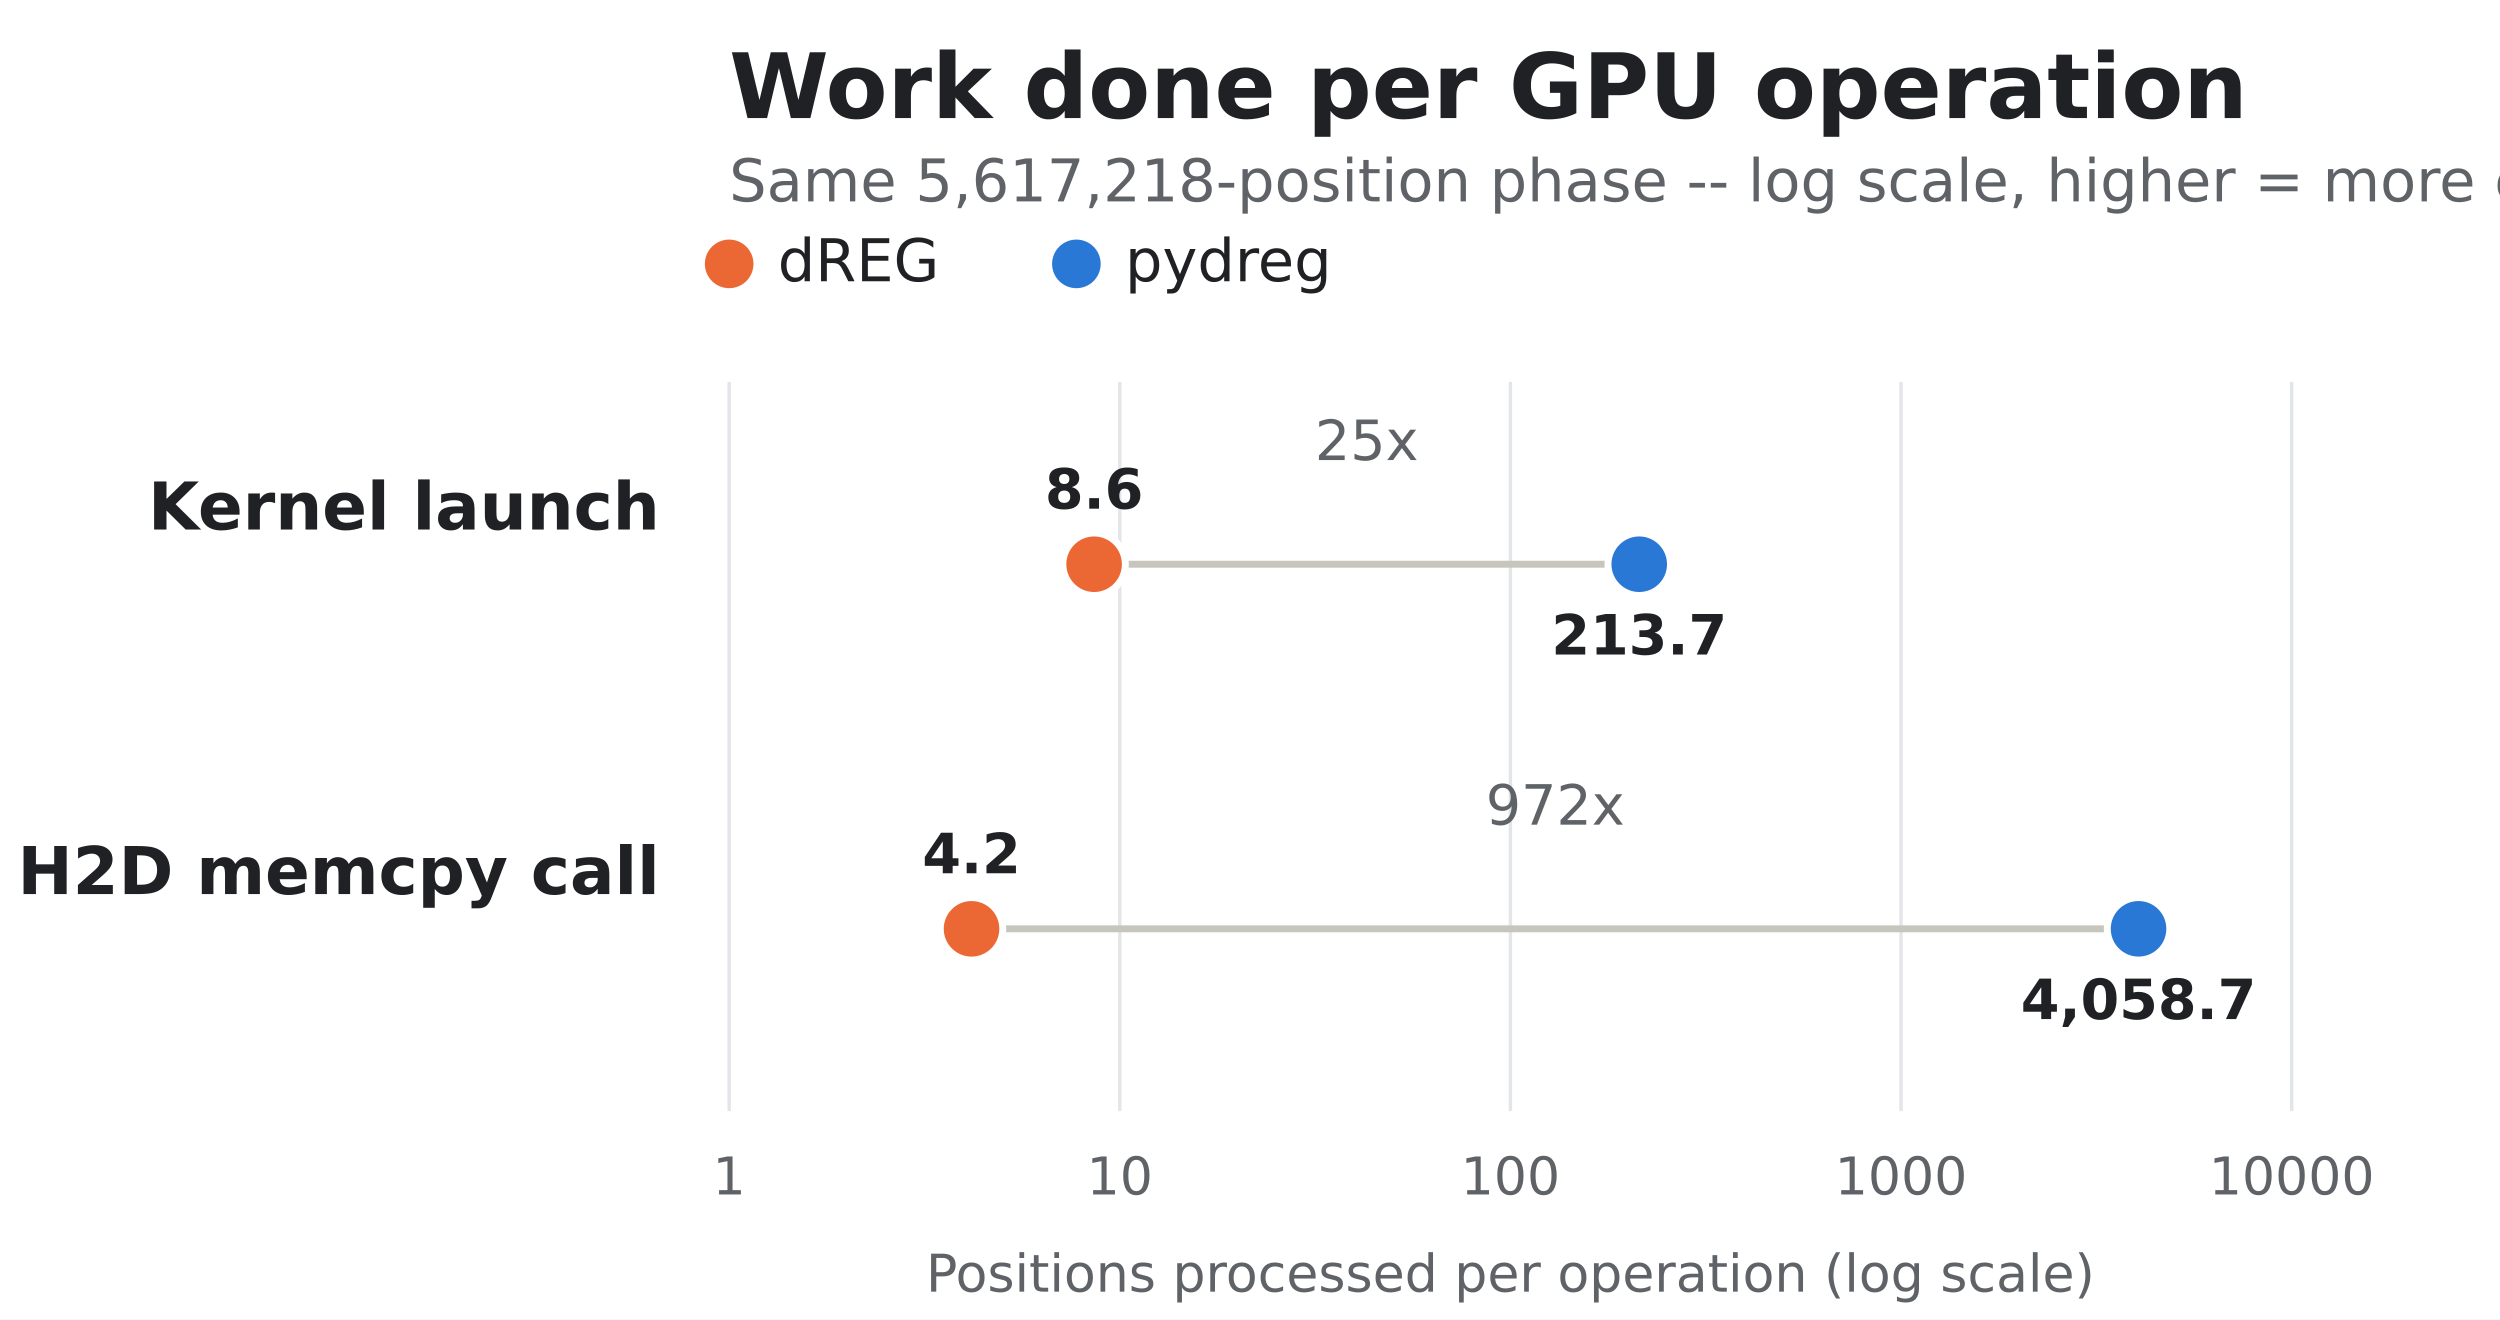
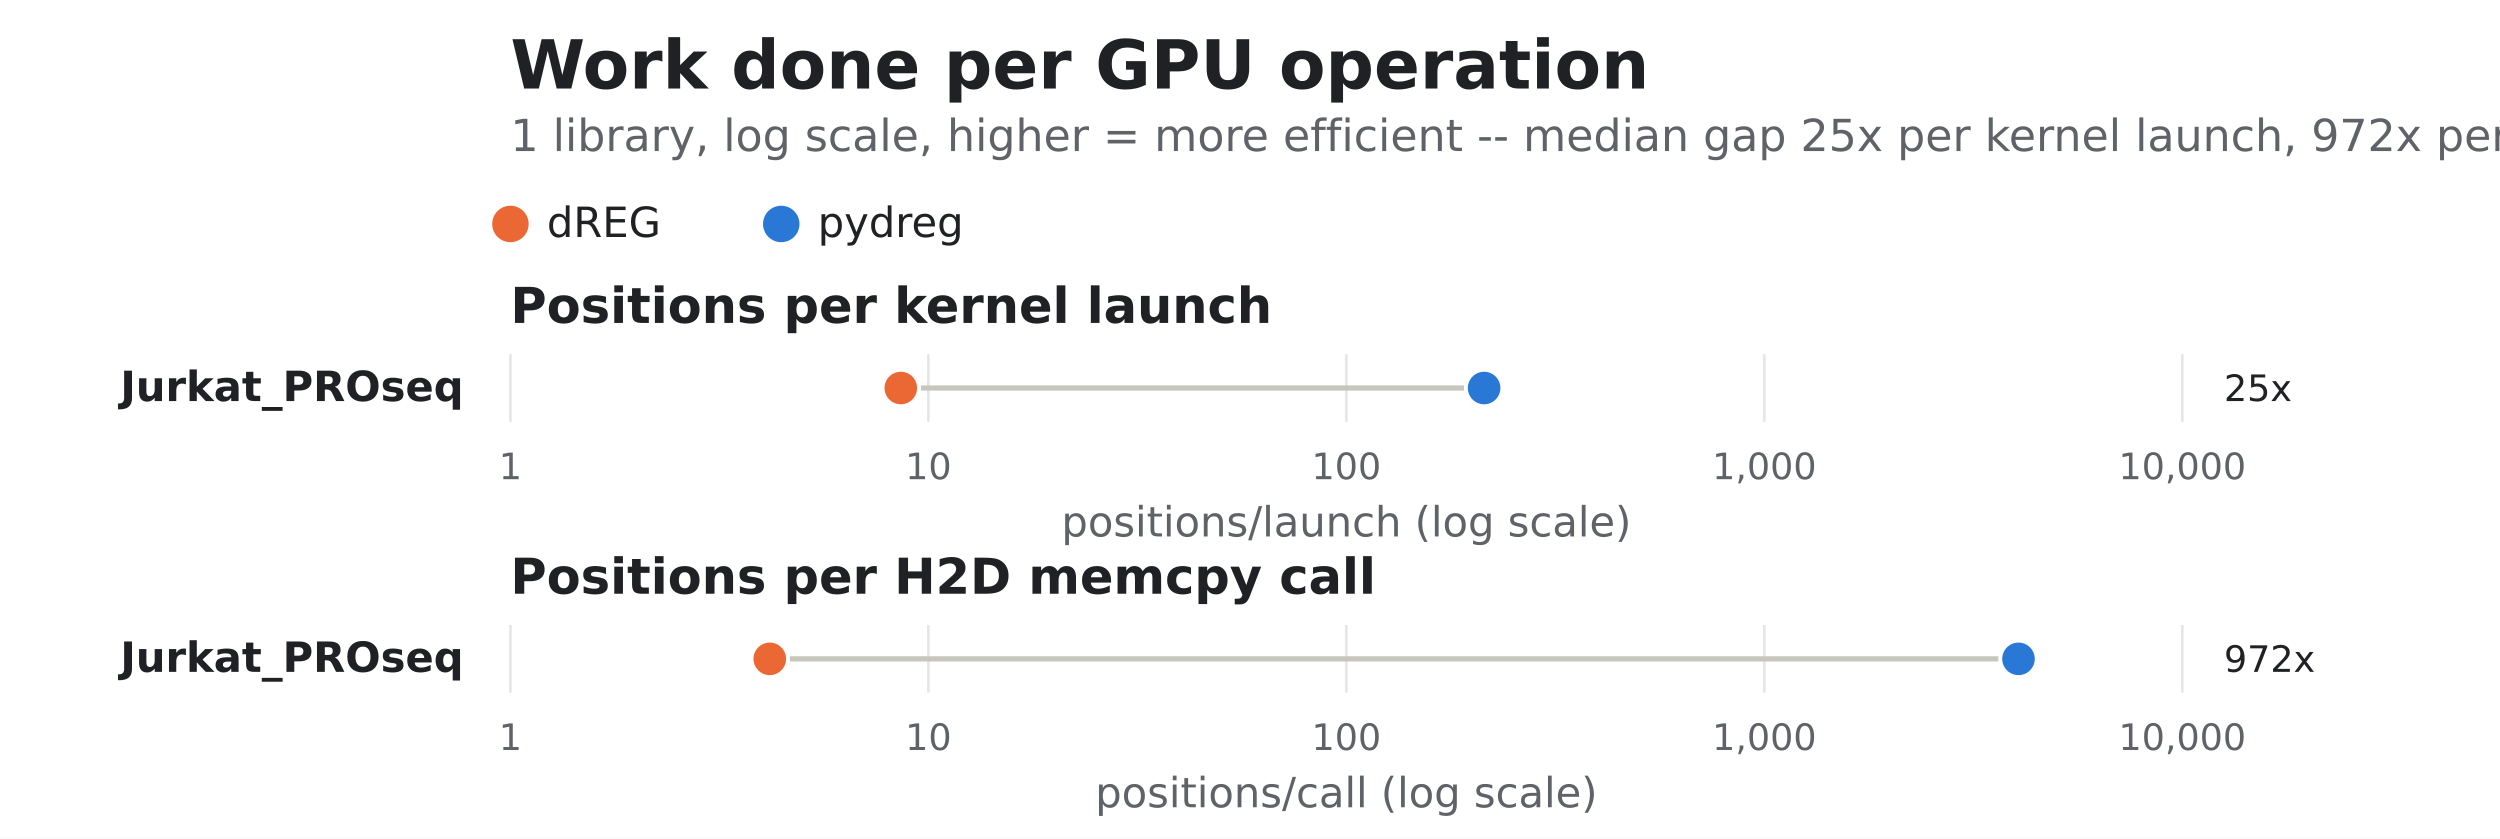
- <svg xmlns="http://www.w3.org/2000/svg" width="720" height="380" viewBox="0 0 720 380" role="img">
+ <svg xmlns="http://www.w3.org/2000/svg" width="960" height="322" viewBox="0 0 960 322" role="img">
  <style>
text { font-family: DejaVu Sans, Helvetica, Arial, sans-serif; fill: #202124; }
.title { font-size: 26px; font-weight: 600; }
.subtitle { font-size: 17px; fill: #5f6368; }
- .rowlabel { font-size: 19px; font-weight: 600; }
- .tick { font-size: 15px; fill: #5f6368; }
- .value { font-size: 16px; font-weight: 600; }
- .gap { font-size: 16px; fill: #5f6368; }
- .legend { font-size: 17px; }
+ .colhead { font-size: 19px; font-weight: 600; }
+ .rowlabel { font-size: 16px; font-weight: 600; }
+ .panelstat { font-size: 14px; fill: #5f6368; }
+ .tick { font-size: 14px; fill: #5f6368; }
+ .axis { font-size: 16px; fill: #5f6368; }
+ .value { font-size: 14px; font-weight: 600; }
+ .gap { font-size: 14px; fill: #202124; }
+ .legend { font-size: 16px; }
.grid { stroke: #e3e6e8; stroke-width: 1; }
+ .plotbg { fill: #fbfbfa; stroke: #e3e6e8; }
.connector { stroke: #c7c6bd; stroke-width: 2; }
</style>
-   <rect width="720" height="380" fill="#fff" />
-   <text x="210" y="34" class="title">Work done per GPU operation</text>
-   <text x="210" y="58" class="subtitle">Same 5,617,218-position phase -- log scale, higher = more efficient</text>
-   <line x1="210.0" y1="110" x2="210.0" y2="320" class="grid" />
-   <text x="210.0" y="344" class="tick" text-anchor="middle">1</text>
-   <line x1="322.5" y1="110" x2="322.5" y2="320" class="grid" />
-   <text x="322.5" y="344" class="tick" text-anchor="middle">10</text>
-   <line x1="435.0" y1="110" x2="435.0" y2="320" class="grid" />
-   <text x="435.0" y="344" class="tick" text-anchor="middle">100</text>
-   <line x1="547.5" y1="110" x2="547.5" y2="320" class="grid" />
-   <text x="547.5" y="344" class="tick" text-anchor="middle">1000</text>
-   <line x1="660.0" y1="110" x2="660.0" y2="320" class="grid" />
-   <text x="660.0" y="344" class="tick" text-anchor="middle">10000</text>
-   <text x="190" y="152.5" class="rowlabel" text-anchor="end">Kernel launch</text>
-   <line x1="315.1" y1="162.5" x2="472.1" y2="162.5" class="connector" />
-   <circle cx="315.1" cy="162.5" r="9" fill="#eb6834" stroke="#fff" stroke-width="2" />
-   <text x="315.1" y="146.5" class="value" text-anchor="middle" fill="#eb6834">8.6</text>
-   <circle cx="472.1" cy="162.5" r="9" fill="#2a78d6" stroke="#fff" stroke-width="2" />
-   <text x="472.1" y="188.5" class="value" text-anchor="middle" fill="#2a78d6">213.7</text>
-   <text x="393.6" y="132.5" class="gap" text-anchor="middle">25x</text>
-   <text x="190" y="257.5" class="rowlabel" text-anchor="end">H2D memcpy call</text>
-   <line x1="279.8" y1="267.5" x2="615.9" y2="267.5" class="connector" />
-   <circle cx="279.8" cy="267.5" r="9" fill="#eb6834" stroke="#fff" stroke-width="2" />
-   <text x="279.8" y="251.5" class="value" text-anchor="middle" fill="#eb6834">4.2</text>
-   <circle cx="615.9" cy="267.5" r="9" fill="#2a78d6" stroke="#fff" stroke-width="2" />
-   <text x="615.9" y="293.5" class="value" text-anchor="middle" fill="#2a78d6">4,058.7</text>
-   <text x="447.9" y="237.5" class="gap" text-anchor="middle">972x</text>
-   <text x="435.0" y="372" class="tick" text-anchor="middle">Positions processed per operation (log scale)</text>
-   <circle cx="210" cy="76" r="7" fill="#eb6834" />
-   <text x="224" y="81" class="legend">dREG</text>
-   <circle cx="310" cy="76" r="7" fill="#2a78d6" />
-   <text x="324" y="81" class="legend">pydreg</text>
+   <rect width="960" height="322" fill="#fff" />
+   <text x="196" y="34" class="title">Work done per GPU operation</text>
+   <text x="196" y="58" class="subtitle">1 library, log scale, higher = more efficient -- median gap 25x per kernel launch, 972x per memcpy call</text>
+   <circle cx="196" cy="86" r="7" fill="#eb6834" />
+   <text x="210" y="91" class="legend">dREG</text>
+   <circle cx="300" cy="86" r="7" fill="#2a78d6" />
+   <text x="314" y="91" class="legend">pydreg</text>
+   <text x="196" y="124" class="colhead">Positions per kernel launch</text>
+   <line x1="196.0" y1="136" x2="196.0" y2="162" class="grid" />
+   <text x="196.0" y="184" class="tick" text-anchor="middle">1</text>
+   <line x1="356.5" y1="136" x2="356.5" y2="162" class="grid" />
+   <text x="356.5" y="184" class="tick" text-anchor="middle">10</text>
+   <line x1="517.0" y1="136" x2="517.0" y2="162" class="grid" />
+   <text x="517.0" y="184" class="tick" text-anchor="middle">100</text>
+   <line x1="677.5" y1="136" x2="677.5" y2="162" class="grid" />
+   <text x="677.5" y="184" class="tick" text-anchor="middle">1,000</text>
+   <line x1="838.0" y1="136" x2="838.0" y2="162" class="grid" />
+   <text x="838.0" y="184" class="tick" text-anchor="middle">10,000</text>
+   <text x="517.0" y="206" class="axis" text-anchor="middle">positions/launch (log scale)</text>
+   <text x="178" y="154.0" class="rowlabel" text-anchor="end">Jurkat_PROseq</text>
+   <line x1="345.9" y1="149.0" x2="569.9" y2="149.0" class="connector" />
+   <circle cx="345.9" cy="149.0" r="7" fill="#eb6834" stroke="#fff" stroke-width="1.5" />
+   <circle cx="569.9" cy="149.0" r="7" fill="#2a78d6" stroke="#fff" stroke-width="1.5" />
+   <text x="854" y="154.0" class="gap">25x</text>
+   <text x="196" y="228" class="colhead">Positions per H2D memcpy call</text>
+   <line x1="196.0" y1="240" x2="196.0" y2="266" class="grid" />
+   <text x="196.0" y="288" class="tick" text-anchor="middle">1</text>
+   <line x1="356.5" y1="240" x2="356.5" y2="266" class="grid" />
+   <text x="356.5" y="288" class="tick" text-anchor="middle">10</text>
+   <line x1="517.0" y1="240" x2="517.0" y2="266" class="grid" />
+   <text x="517.0" y="288" class="tick" text-anchor="middle">100</text>
+   <line x1="677.5" y1="240" x2="677.5" y2="266" class="grid" />
+   <text x="677.5" y="288" class="tick" text-anchor="middle">1,000</text>
+   <line x1="838.0" y1="240" x2="838.0" y2="266" class="grid" />
+   <text x="838.0" y="288" class="tick" text-anchor="middle">10,000</text>
+   <text x="517.0" y="310" class="axis" text-anchor="middle">positions/call (log scale)</text>
+   <text x="178" y="258.0" class="rowlabel" text-anchor="end">Jurkat_PROseq</text>
+   <line x1="295.6" y1="253.0" x2="775.1" y2="253.0" class="connector" />
+   <circle cx="295.6" cy="253.0" r="7" fill="#eb6834" stroke="#fff" stroke-width="1.5" />
+   <circle cx="775.1" cy="253.0" r="7" fill="#2a78d6" stroke="#fff" stroke-width="1.5" />
+   <text x="854" y="258.0" class="gap">972x</text>
</svg>
